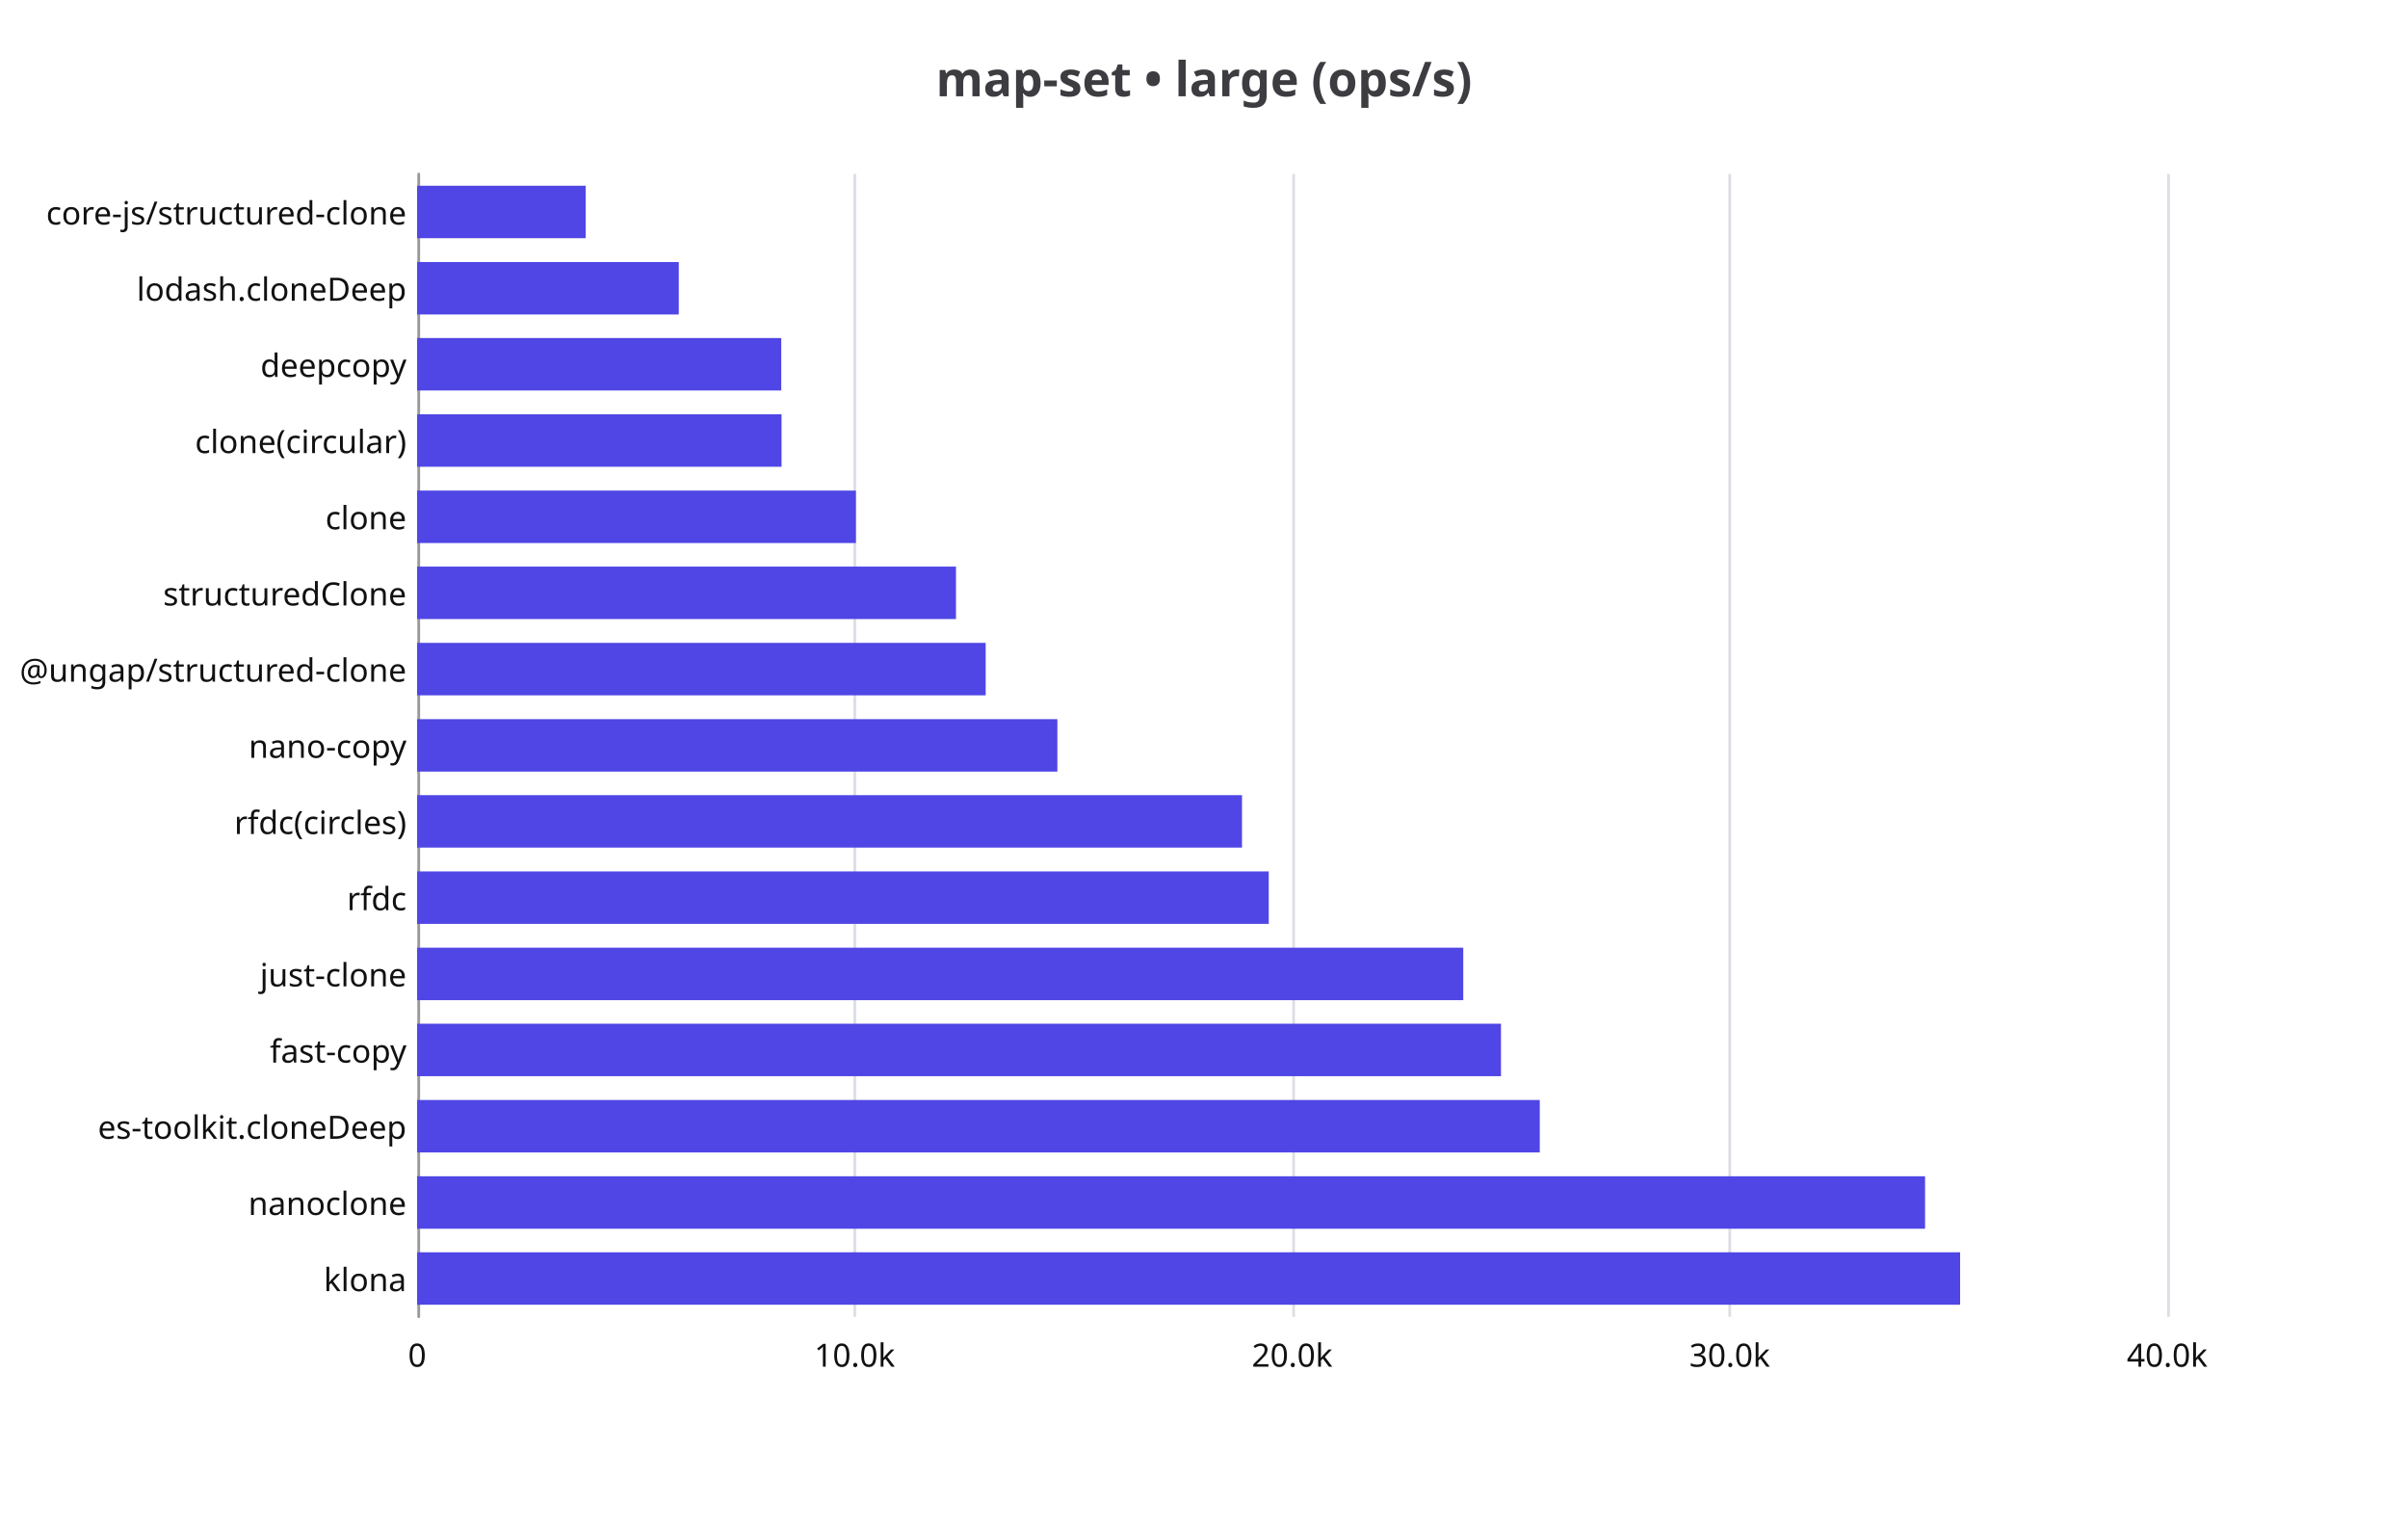
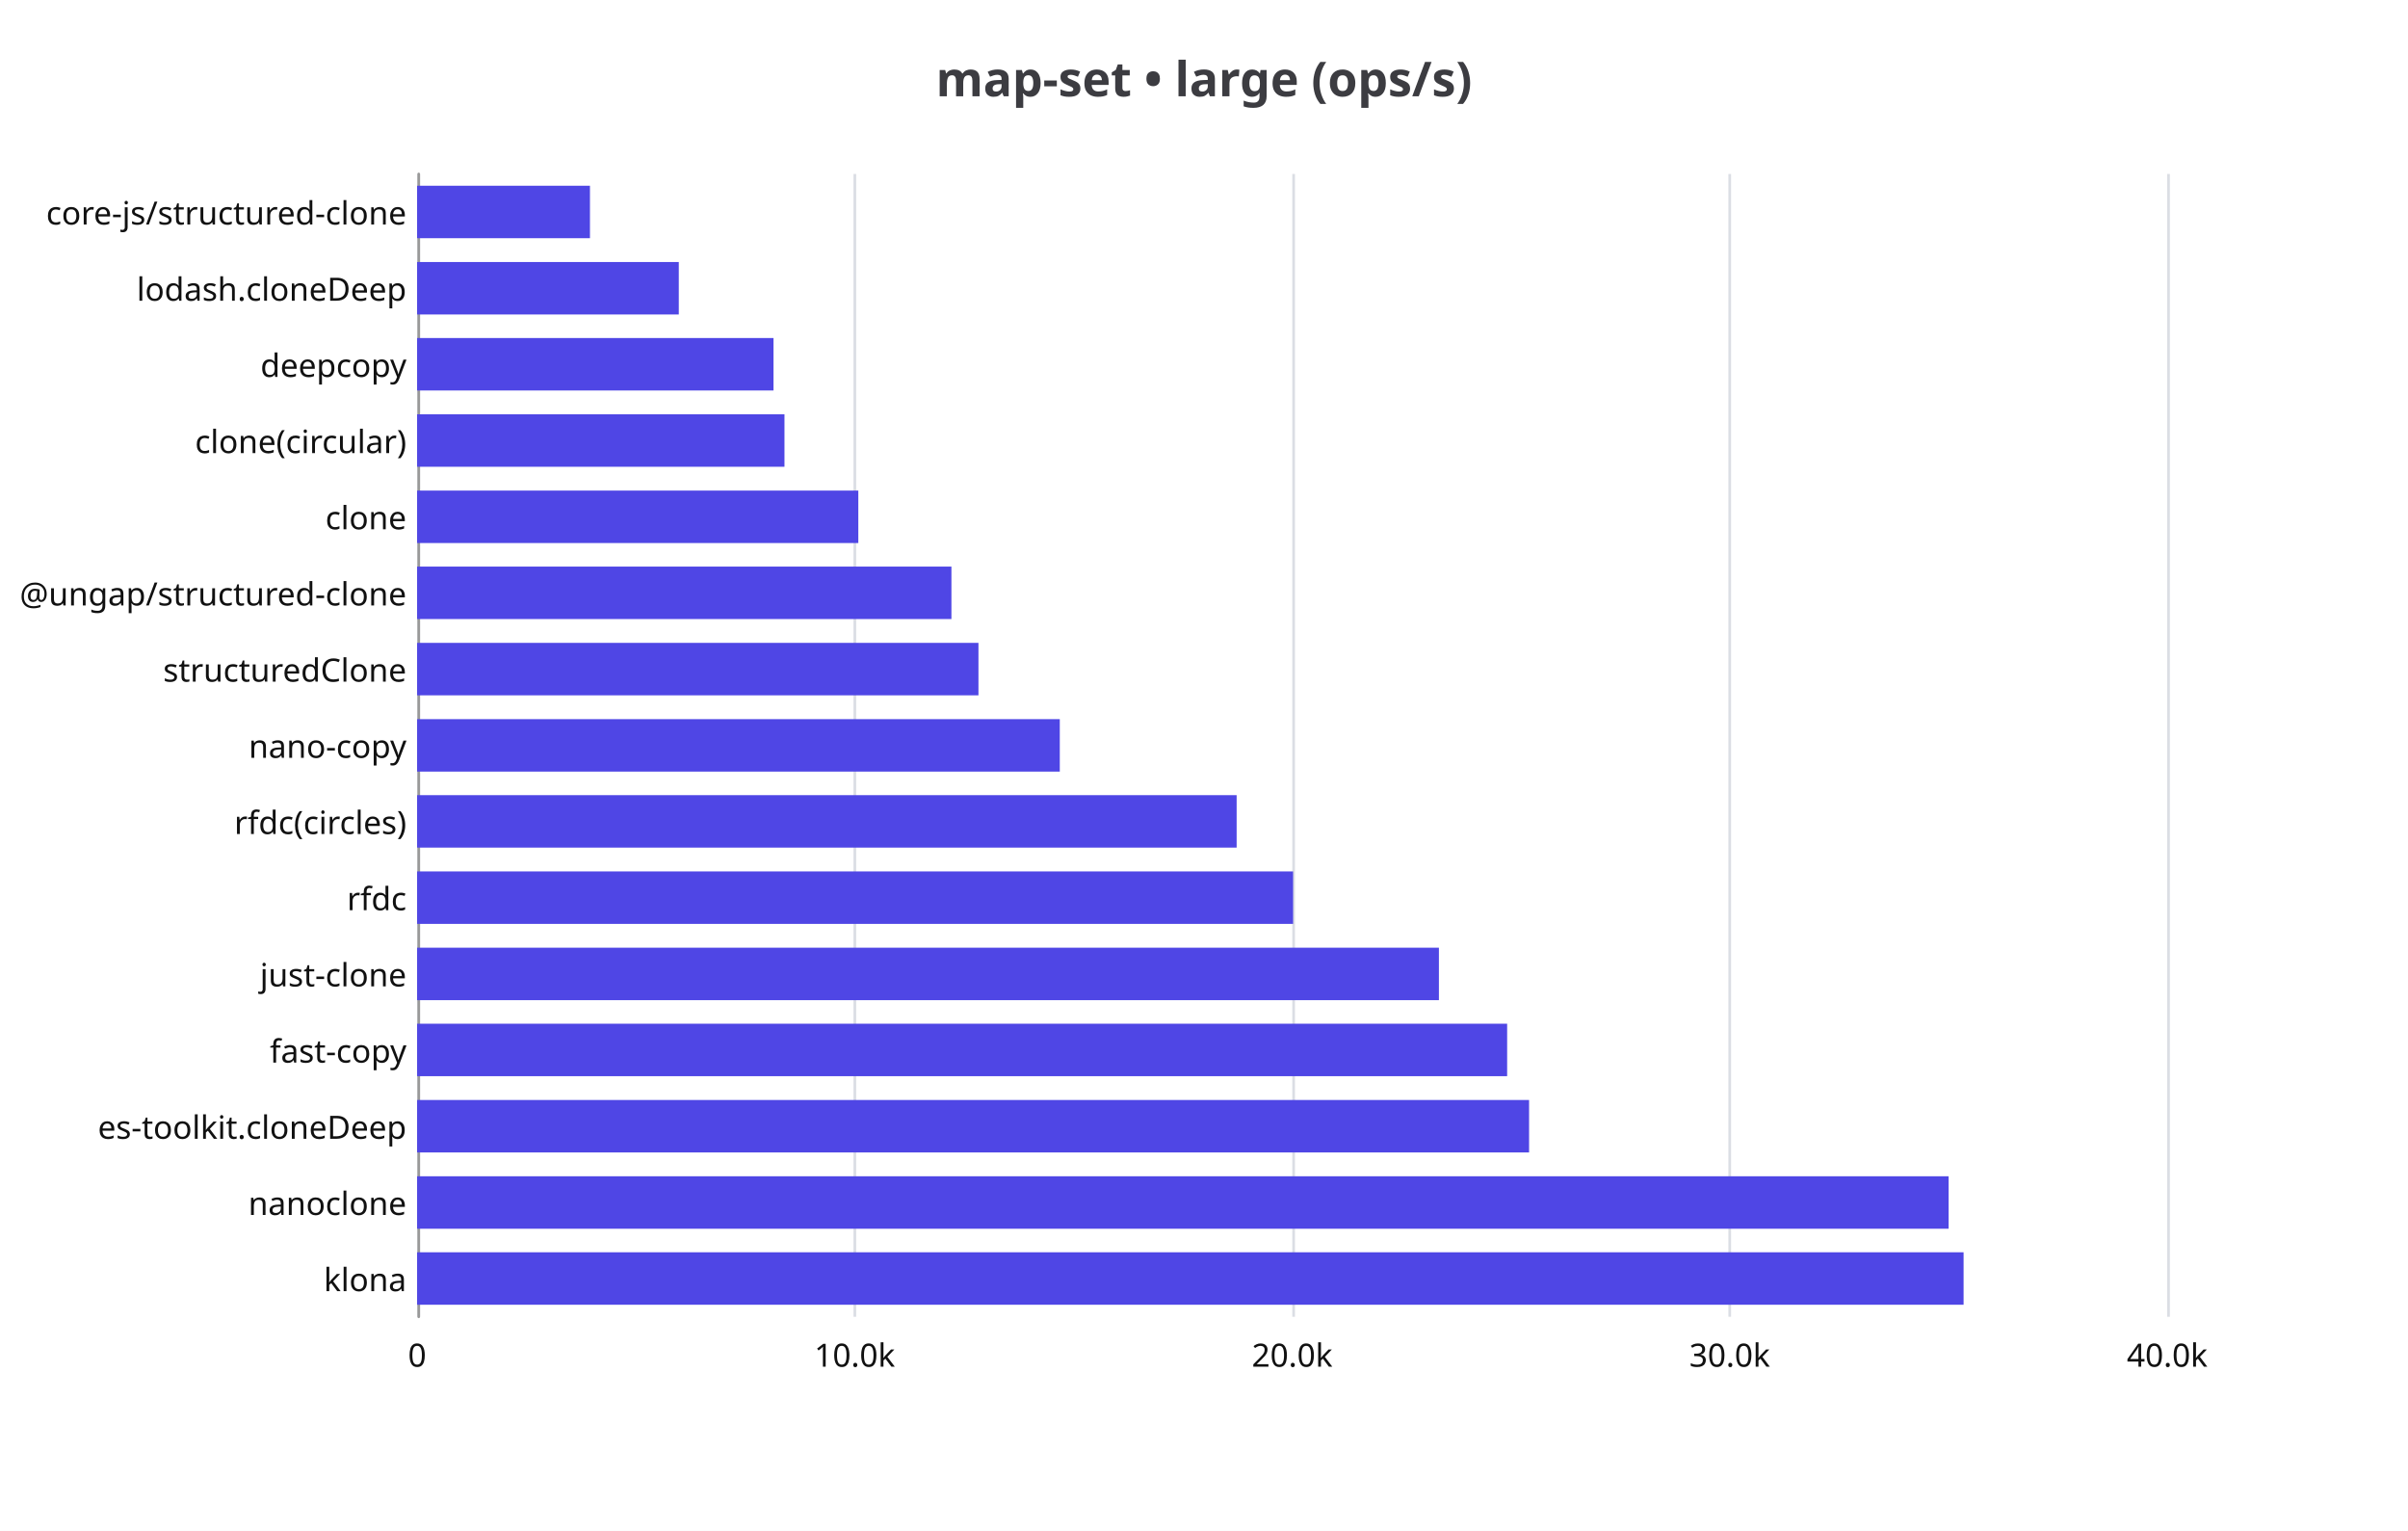
<svg xmlns="http://www.w3.org/2000/svg" width="900" height="572" version="1.1" baseProfile="full" viewBox="0 0 900 572">
  <rect width="900" height="572" x="0" y="0" fill="#ffffff" />
  <path d="M156.5 65L156.5 492" fill="none" pointer-events="visible" stroke="#dbdee4" class="zr17-cls-34" />
  <path d="M319.5 65L319.5 492" fill="none" pointer-events="visible" stroke="#dbdee4" class="zr17-cls-34" />
  <path d="M483.5 65L483.5 492" fill="none" pointer-events="visible" stroke="#dbdee4" class="zr17-cls-34" />
  <path d="M646.5 65L646.5 492" fill="none" pointer-events="visible" stroke="#dbdee4" class="zr17-cls-34" />
  <path d="M810.5 65L810.5 492" fill="none" pointer-events="visible" stroke="#dbdee4" class="zr17-cls-34" />
  <path d="M156.5 492L156.5 65" fill="none" pointer-events="visible" stroke="#999" stroke-linecap="round" class="zr17-cls-34" />
  <text dominant-baseline="central" text-anchor="end" style="font-size:12px;font-family:Microsoft YaHei;" xml:space="preserve" transform="translate(151.92 477.7667)" fill="#111">    klona</text>
  <text dominant-baseline="central" text-anchor="end" style="font-size:12px;font-family:Microsoft YaHei;" xml:space="preserve" transform="translate(151.92 449.3)" fill="#111">    nanoclone</text>
  <text dominant-baseline="central" text-anchor="end" style="font-size:12px;font-family:Microsoft YaHei;" xml:space="preserve" transform="translate(151.92 420.8333)" fill="#111">    es-toolkit.cloneDeep</text>
  <text dominant-baseline="central" text-anchor="end" style="font-size:12px;font-family:Microsoft YaHei;" xml:space="preserve" transform="translate(151.92 392.3667)" fill="#111">    fast-copy</text>
  <text dominant-baseline="central" text-anchor="end" style="font-size:12px;font-family:Microsoft YaHei;" xml:space="preserve" transform="translate(151.92 363.9)" fill="#111">    just-clone</text>
  <text dominant-baseline="central" text-anchor="end" style="font-size:12px;font-family:Microsoft YaHei;" xml:space="preserve" transform="translate(151.92 335.4333)" fill="#111">    rfdc</text>
  <text dominant-baseline="central" text-anchor="end" style="font-size:12px;font-family:Microsoft YaHei;" xml:space="preserve" transform="translate(151.92 306.9667)" fill="#111">    rfdc(circles)</text>
  <text dominant-baseline="central" text-anchor="end" style="font-size:12px;font-family:Microsoft YaHei;" xml:space="preserve" transform="translate(151.92 278.5)" fill="#111">    nano-copy</text>
-   <text dominant-baseline="central" text-anchor="end" style="font-size:12px;font-family:Microsoft YaHei;" xml:space="preserve" transform="translate(151.92 250.0333)" fill="#111">    @ungap/structured-clone</text>
-   <text dominant-baseline="central" text-anchor="end" style="font-size:12px;font-family:Microsoft YaHei;" xml:space="preserve" transform="translate(151.92 221.5667)" fill="#111">    structuredClone</text>
+   <text dominant-baseline="central" text-anchor="end" style="font-size:12px;font-family:Microsoft YaHei;" xml:space="preserve" transform="translate(151.92 250.0333)" fill="#111">    structuredClone</text>
+   <text dominant-baseline="central" text-anchor="end" style="font-size:12px;font-family:Microsoft YaHei;" xml:space="preserve" transform="translate(151.92 221.5667)" fill="#111">    @ungap/structured-clone</text>
  <text dominant-baseline="central" text-anchor="end" style="font-size:12px;font-family:Microsoft YaHei;" xml:space="preserve" transform="translate(151.92 193.1)" fill="#111">    clone</text>
  <text dominant-baseline="central" text-anchor="end" style="font-size:12px;font-family:Microsoft YaHei;" xml:space="preserve" transform="translate(151.92 164.6333)" fill="#111">    clone(circular)</text>
  <text dominant-baseline="central" text-anchor="end" style="font-size:12px;font-family:Microsoft YaHei;" xml:space="preserve" transform="translate(151.92 136.1667)" fill="#111">    deepcopy</text>
  <text dominant-baseline="central" text-anchor="end" style="font-size:12px;font-family:Microsoft YaHei;" xml:space="preserve" transform="translate(151.92 107.7)" fill="#111">    lodash.cloneDeep</text>
  <text dominant-baseline="central" text-anchor="end" style="font-size:12px;font-family:Microsoft YaHei;" xml:space="preserve" transform="translate(151.92 79.2333)" fill="#111">    core-js/structured-clone</text>
  <text dominant-baseline="central" text-anchor="middle" style="font-size:12px;font-family:Microsoft YaHei;" y="6" transform="translate(155.92 500)" fill="#111">0</text>
  <text dominant-baseline="central" text-anchor="middle" style="font-size:12px;font-family:Microsoft YaHei;" y="6" transform="translate(319.44 500)" fill="#111">10.0k</text>
  <text dominant-baseline="central" text-anchor="middle" style="font-size:12px;font-family:Microsoft YaHei;" y="6" transform="translate(482.96 500)" fill="#111">20.0k</text>
  <text dominant-baseline="central" text-anchor="middle" style="font-size:12px;font-family:Microsoft YaHei;" y="6" transform="translate(646.48 500)" fill="#111">30.0k</text>
  <text dominant-baseline="central" text-anchor="middle" style="font-size:12px;font-family:Microsoft YaHei;" y="6" transform="translate(810 500)" fill="#111">40.0k</text>
-   <path d="M155.9 467.9l576.7 0l0 19.6l-576.7 0Z" fill="#4F46E5" ecmeta_series_index="0" ecmeta_data_index="0" ecmeta_ssr_type="chart" class="zr17-cls-35" />
-   <path d="M155.9 439.5l563.6 0l0 19.6l-563.6 0Z" fill="#4F46E5" ecmeta_series_index="0" ecmeta_data_index="1" ecmeta_ssr_type="chart" class="zr17-cls-35" />
-   <path d="M155.9 411l419.6 0l0 19.6l-419.6 0Z" fill="#4F46E5" ecmeta_series_index="0" ecmeta_data_index="2" ecmeta_ssr_type="chart" class="zr17-cls-35" />
-   <path d="M155.9 382.5l405.1 0l0 19.6l-405.1 0Z" fill="#4F46E5" ecmeta_series_index="0" ecmeta_data_index="3" ecmeta_ssr_type="chart" class="zr17-cls-35" />
-   <path d="M155.9 354.1l391 0l0 19.6l-391 0Z" fill="#4F46E5" ecmeta_series_index="0" ecmeta_data_index="4" ecmeta_ssr_type="chart" class="zr17-cls-35" />
-   <path d="M155.9 325.6l318.3 0l0 19.6l-318.3 0Z" fill="#4F46E5" ecmeta_series_index="0" ecmeta_data_index="5" ecmeta_ssr_type="chart" class="zr17-cls-35" />
-   <path d="M155.9 297.1l308.3 0l0 19.6l-308.3 0Z" fill="#4F46E5" ecmeta_series_index="0" ecmeta_data_index="6" ecmeta_ssr_type="chart" class="zr17-cls-35" />
-   <path d="M155.9 268.7l239.3 0l0 19.6l-239.3 0Z" fill="#4F46E5" ecmeta_series_index="0" ecmeta_data_index="7" ecmeta_ssr_type="chart" class="zr17-cls-35" />
-   <path d="M155.9 240.2l212.5 0l0 19.6l-212.5 0Z" fill="#4F46E5" ecmeta_series_index="0" ecmeta_data_index="8" ecmeta_ssr_type="chart" class="zr17-cls-35" />
-   <path d="M155.9 211.7l201.4 0l0 19.6l-201.4 0Z" fill="#4F46E5" ecmeta_series_index="0" ecmeta_data_index="9" ecmeta_ssr_type="chart" class="zr17-cls-35" />
-   <path d="M155.9 183.3l164 0l0 19.6l-164 0Z" fill="#4F46E5" ecmeta_series_index="0" ecmeta_data_index="10" ecmeta_ssr_type="chart" class="zr17-cls-35" />
-   <path d="M155.9 154.8l136.2 0l0 19.6l-136.2 0Z" fill="#4F46E5" ecmeta_series_index="0" ecmeta_data_index="11" ecmeta_ssr_type="chart" class="zr17-cls-35" />
-   <path d="M155.9 126.3l136.1 0l0 19.6l-136.1 0Z" fill="#4F46E5" ecmeta_series_index="0" ecmeta_data_index="12" ecmeta_ssr_type="chart" class="zr17-cls-35" />
+   <path d="M155.9 467.9l578 0l0 19.6l-578 0Z" fill="#4F46E5" ecmeta_series_index="0" ecmeta_data_index="0" ecmeta_ssr_type="chart" class="zr17-cls-35" />
+   <path d="M155.9 439.5l572.4 0l0 19.6l-572.4 0Z" fill="#4F46E5" ecmeta_series_index="0" ecmeta_data_index="1" ecmeta_ssr_type="chart" class="zr17-cls-35" />
+   <path d="M155.9 411l415.6 0l0 19.6l-415.6 0Z" fill="#4F46E5" ecmeta_series_index="0" ecmeta_data_index="2" ecmeta_ssr_type="chart" class="zr17-cls-35" />
+   <path d="M155.9 382.5l407.4 0l0 19.6l-407.4 0Z" fill="#4F46E5" ecmeta_series_index="0" ecmeta_data_index="3" ecmeta_ssr_type="chart" class="zr17-cls-35" />
+   <path d="M155.9 354.1l381.9 0l0 19.6l-381.9 0Z" fill="#4F46E5" ecmeta_series_index="0" ecmeta_data_index="4" ecmeta_ssr_type="chart" class="zr17-cls-35" />
+   <path d="M155.9 325.6l327.4 0l0 19.6l-327.4 0Z" fill="#4F46E5" ecmeta_series_index="0" ecmeta_data_index="5" ecmeta_ssr_type="chart" class="zr17-cls-35" />
+   <path d="M155.9 297.1l306.3 0l0 19.6l-306.3 0Z" fill="#4F46E5" ecmeta_series_index="0" ecmeta_data_index="6" ecmeta_ssr_type="chart" class="zr17-cls-35" />
+   <path d="M155.9 268.7l240.2 0l0 19.6l-240.2 0Z" fill="#4F46E5" ecmeta_series_index="0" ecmeta_data_index="7" ecmeta_ssr_type="chart" class="zr17-cls-35" />
+   <path d="M155.9 240.2l209.8 0l0 19.6l-209.8 0Z" fill="#4F46E5" ecmeta_series_index="0" ecmeta_data_index="8" ecmeta_ssr_type="chart" class="zr17-cls-35" />
+   <path d="M155.9 211.7l199.7 0l0 19.6l-199.7 0Z" fill="#4F46E5" ecmeta_series_index="0" ecmeta_data_index="9" ecmeta_ssr_type="chart" class="zr17-cls-35" />
+   <path d="M155.9 183.3l164.9 0l0 19.6l-164.9 0Z" fill="#4F46E5" ecmeta_series_index="0" ecmeta_data_index="10" ecmeta_ssr_type="chart" class="zr17-cls-35" />
+   <path d="M155.9 154.8l137.3 0l0 19.6l-137.3 0Z" fill="#4F46E5" ecmeta_series_index="0" ecmeta_data_index="11" ecmeta_ssr_type="chart" class="zr17-cls-35" />
+   <path d="M155.9 126.3l133.2 0l0 19.6l-133.2 0Z" fill="#4F46E5" ecmeta_series_index="0" ecmeta_data_index="12" ecmeta_ssr_type="chart" class="zr17-cls-35" />
  <path d="M155.9 97.9l97.8 0l0 19.6l-97.8 0Z" fill="#4F46E5" ecmeta_series_index="0" ecmeta_data_index="13" ecmeta_ssr_type="chart" class="zr17-cls-35" />
-   <path d="M155.9 69.4l63 0l0 19.6l-63 0Z" fill="#4F46E5" ecmeta_series_index="0" ecmeta_data_index="14" ecmeta_ssr_type="chart" class="zr17-cls-35" />
+   <path d="M155.9 69.4l64.6 0l0 19.6l-64.6 0Z" fill="#4F46E5" ecmeta_series_index="0" ecmeta_data_index="14" ecmeta_ssr_type="chart" class="zr17-cls-35" />
  <path d="M-101.8 -5l203.5 0l0 28l-203.5 0Z" transform="translate(450 20)" fill="rgb(0,0,0)" fill-opacity="0" stroke="#3c3c41" stroke-width="0" class="zr17-cls-34" />
  <text dominant-baseline="central" text-anchor="middle" style="font-size:18px;font-family:Microsoft YaHei;font-weight:bold;" xml:space="preserve" y="9" transform="translate(450 20)" fill="#3c3c41">map-set • large (ops/s)</text>
  <style>
.zr17-cls-34:hover {
pointer-events:none;
}
.zr17-cls-35:hover {
cursor:pointer;
fill:rgba(86,77,251,1);
}



</style>
</svg>
